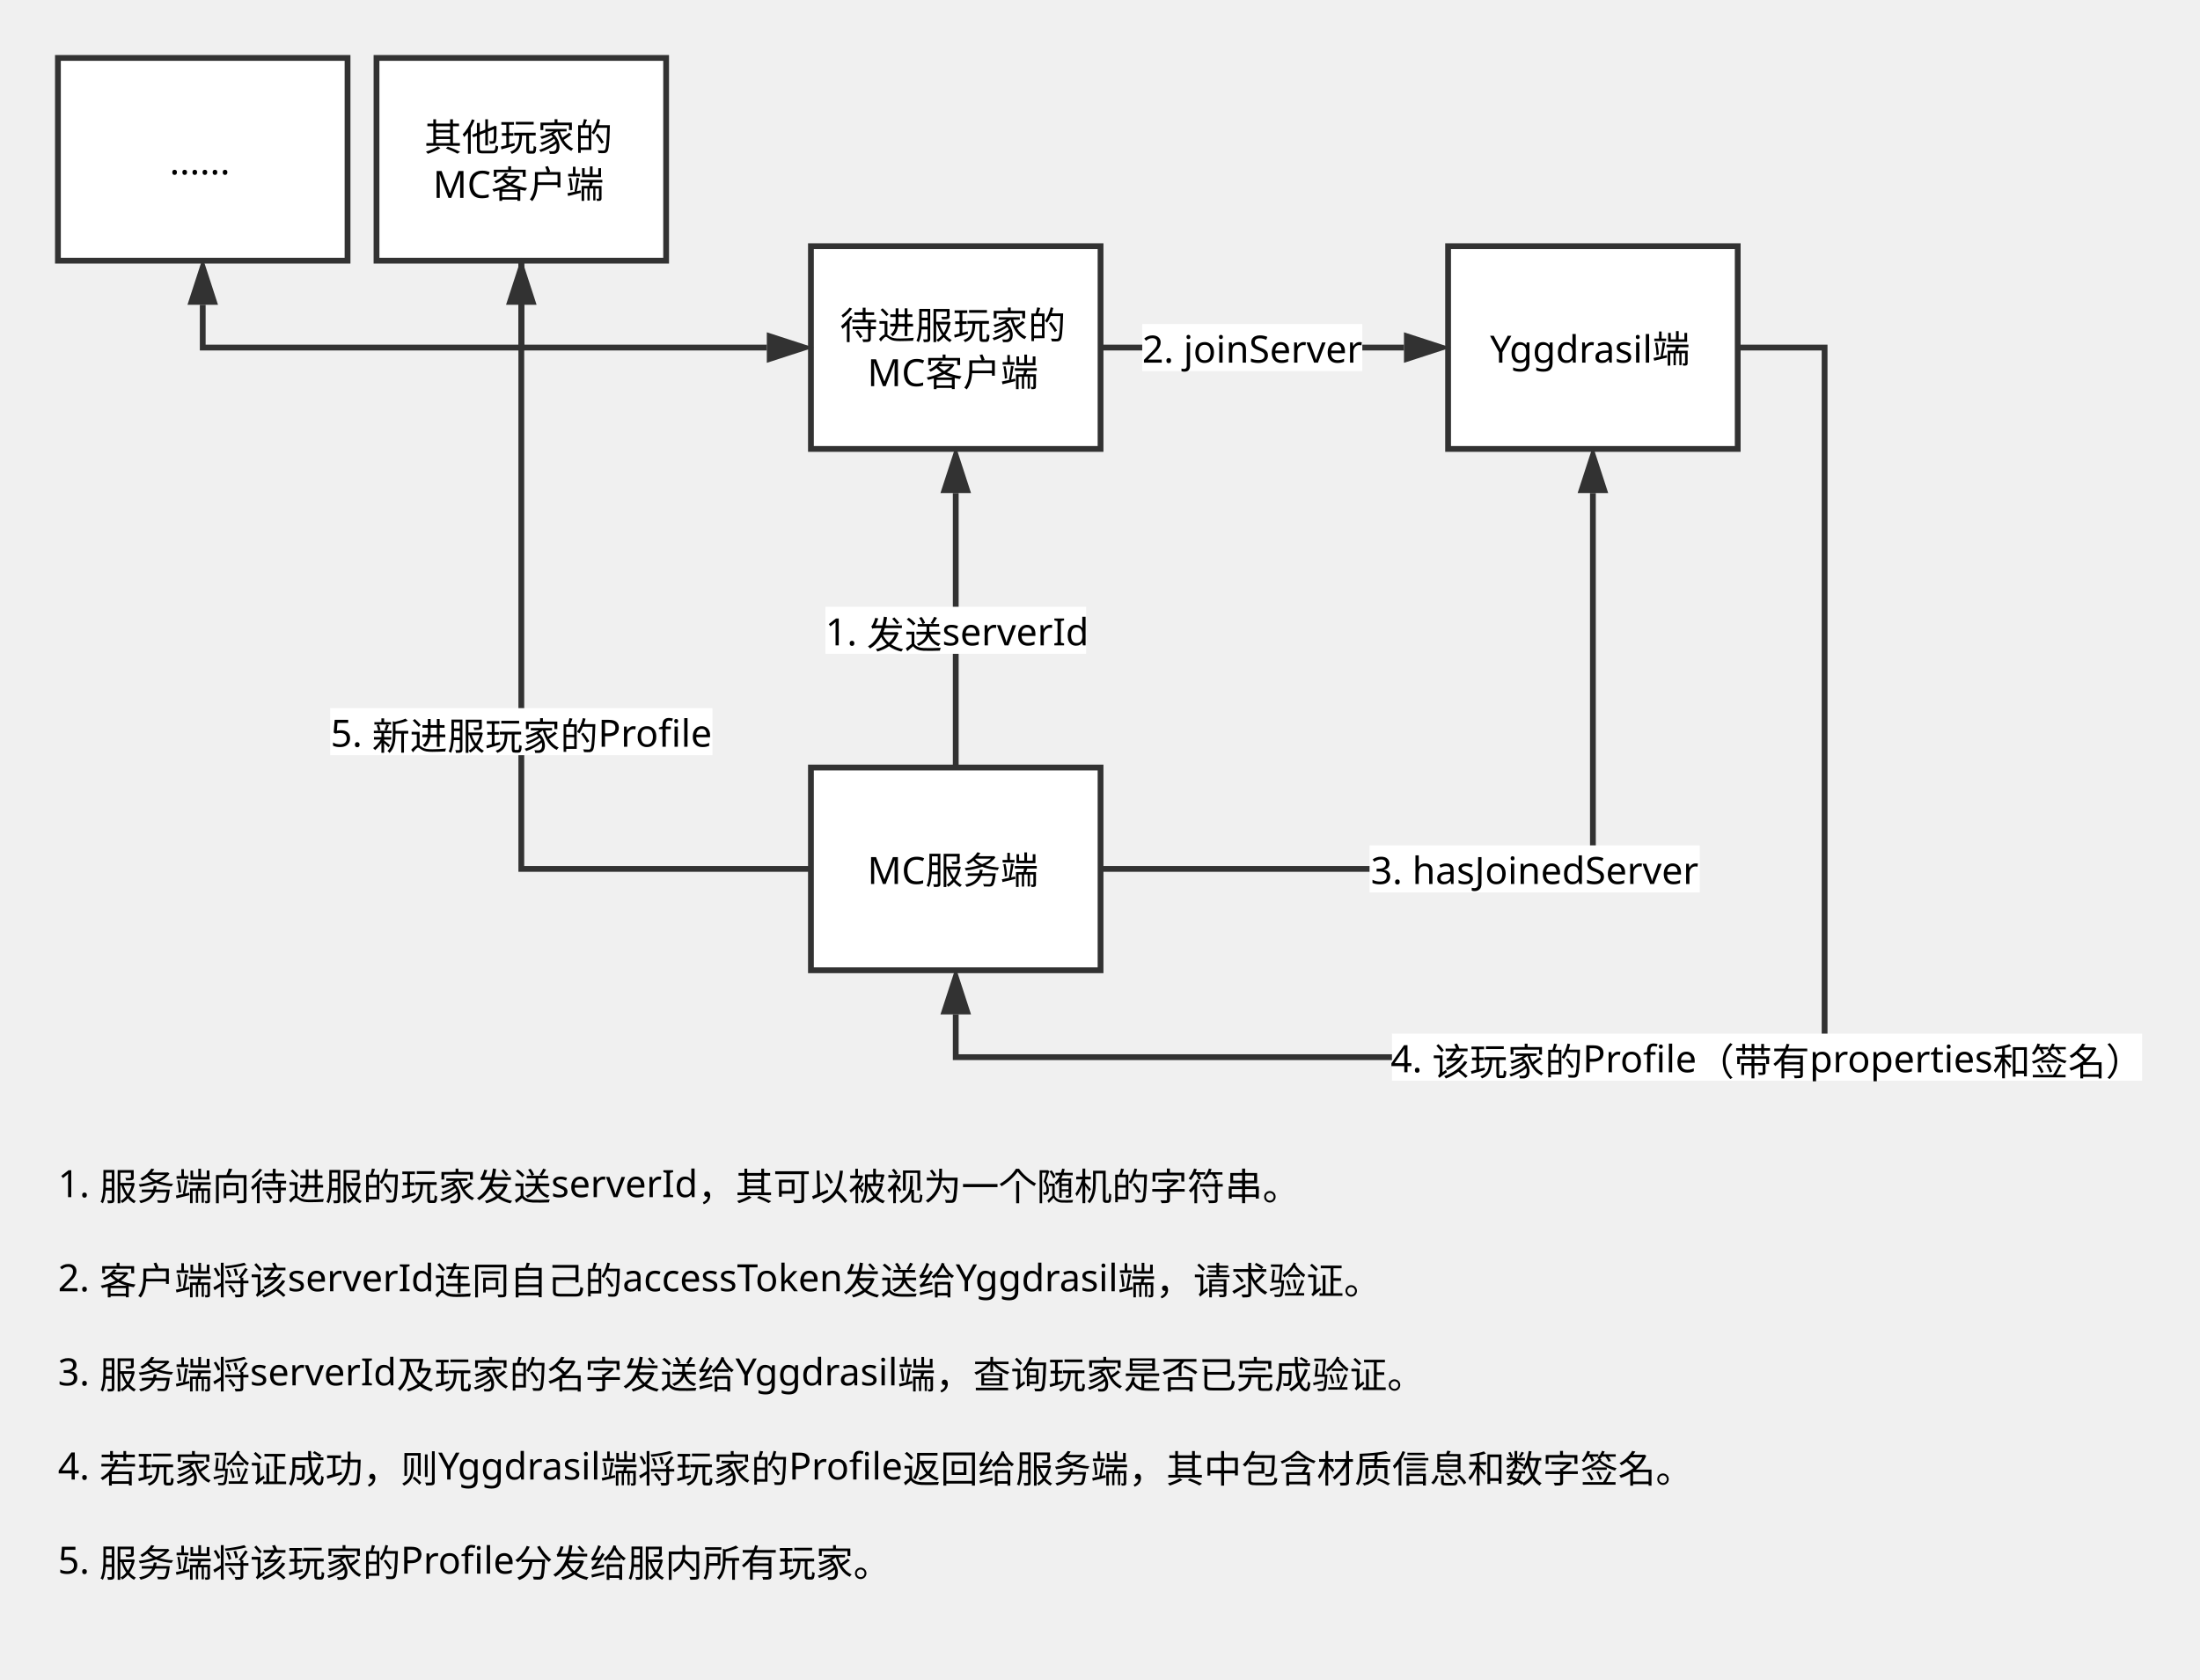
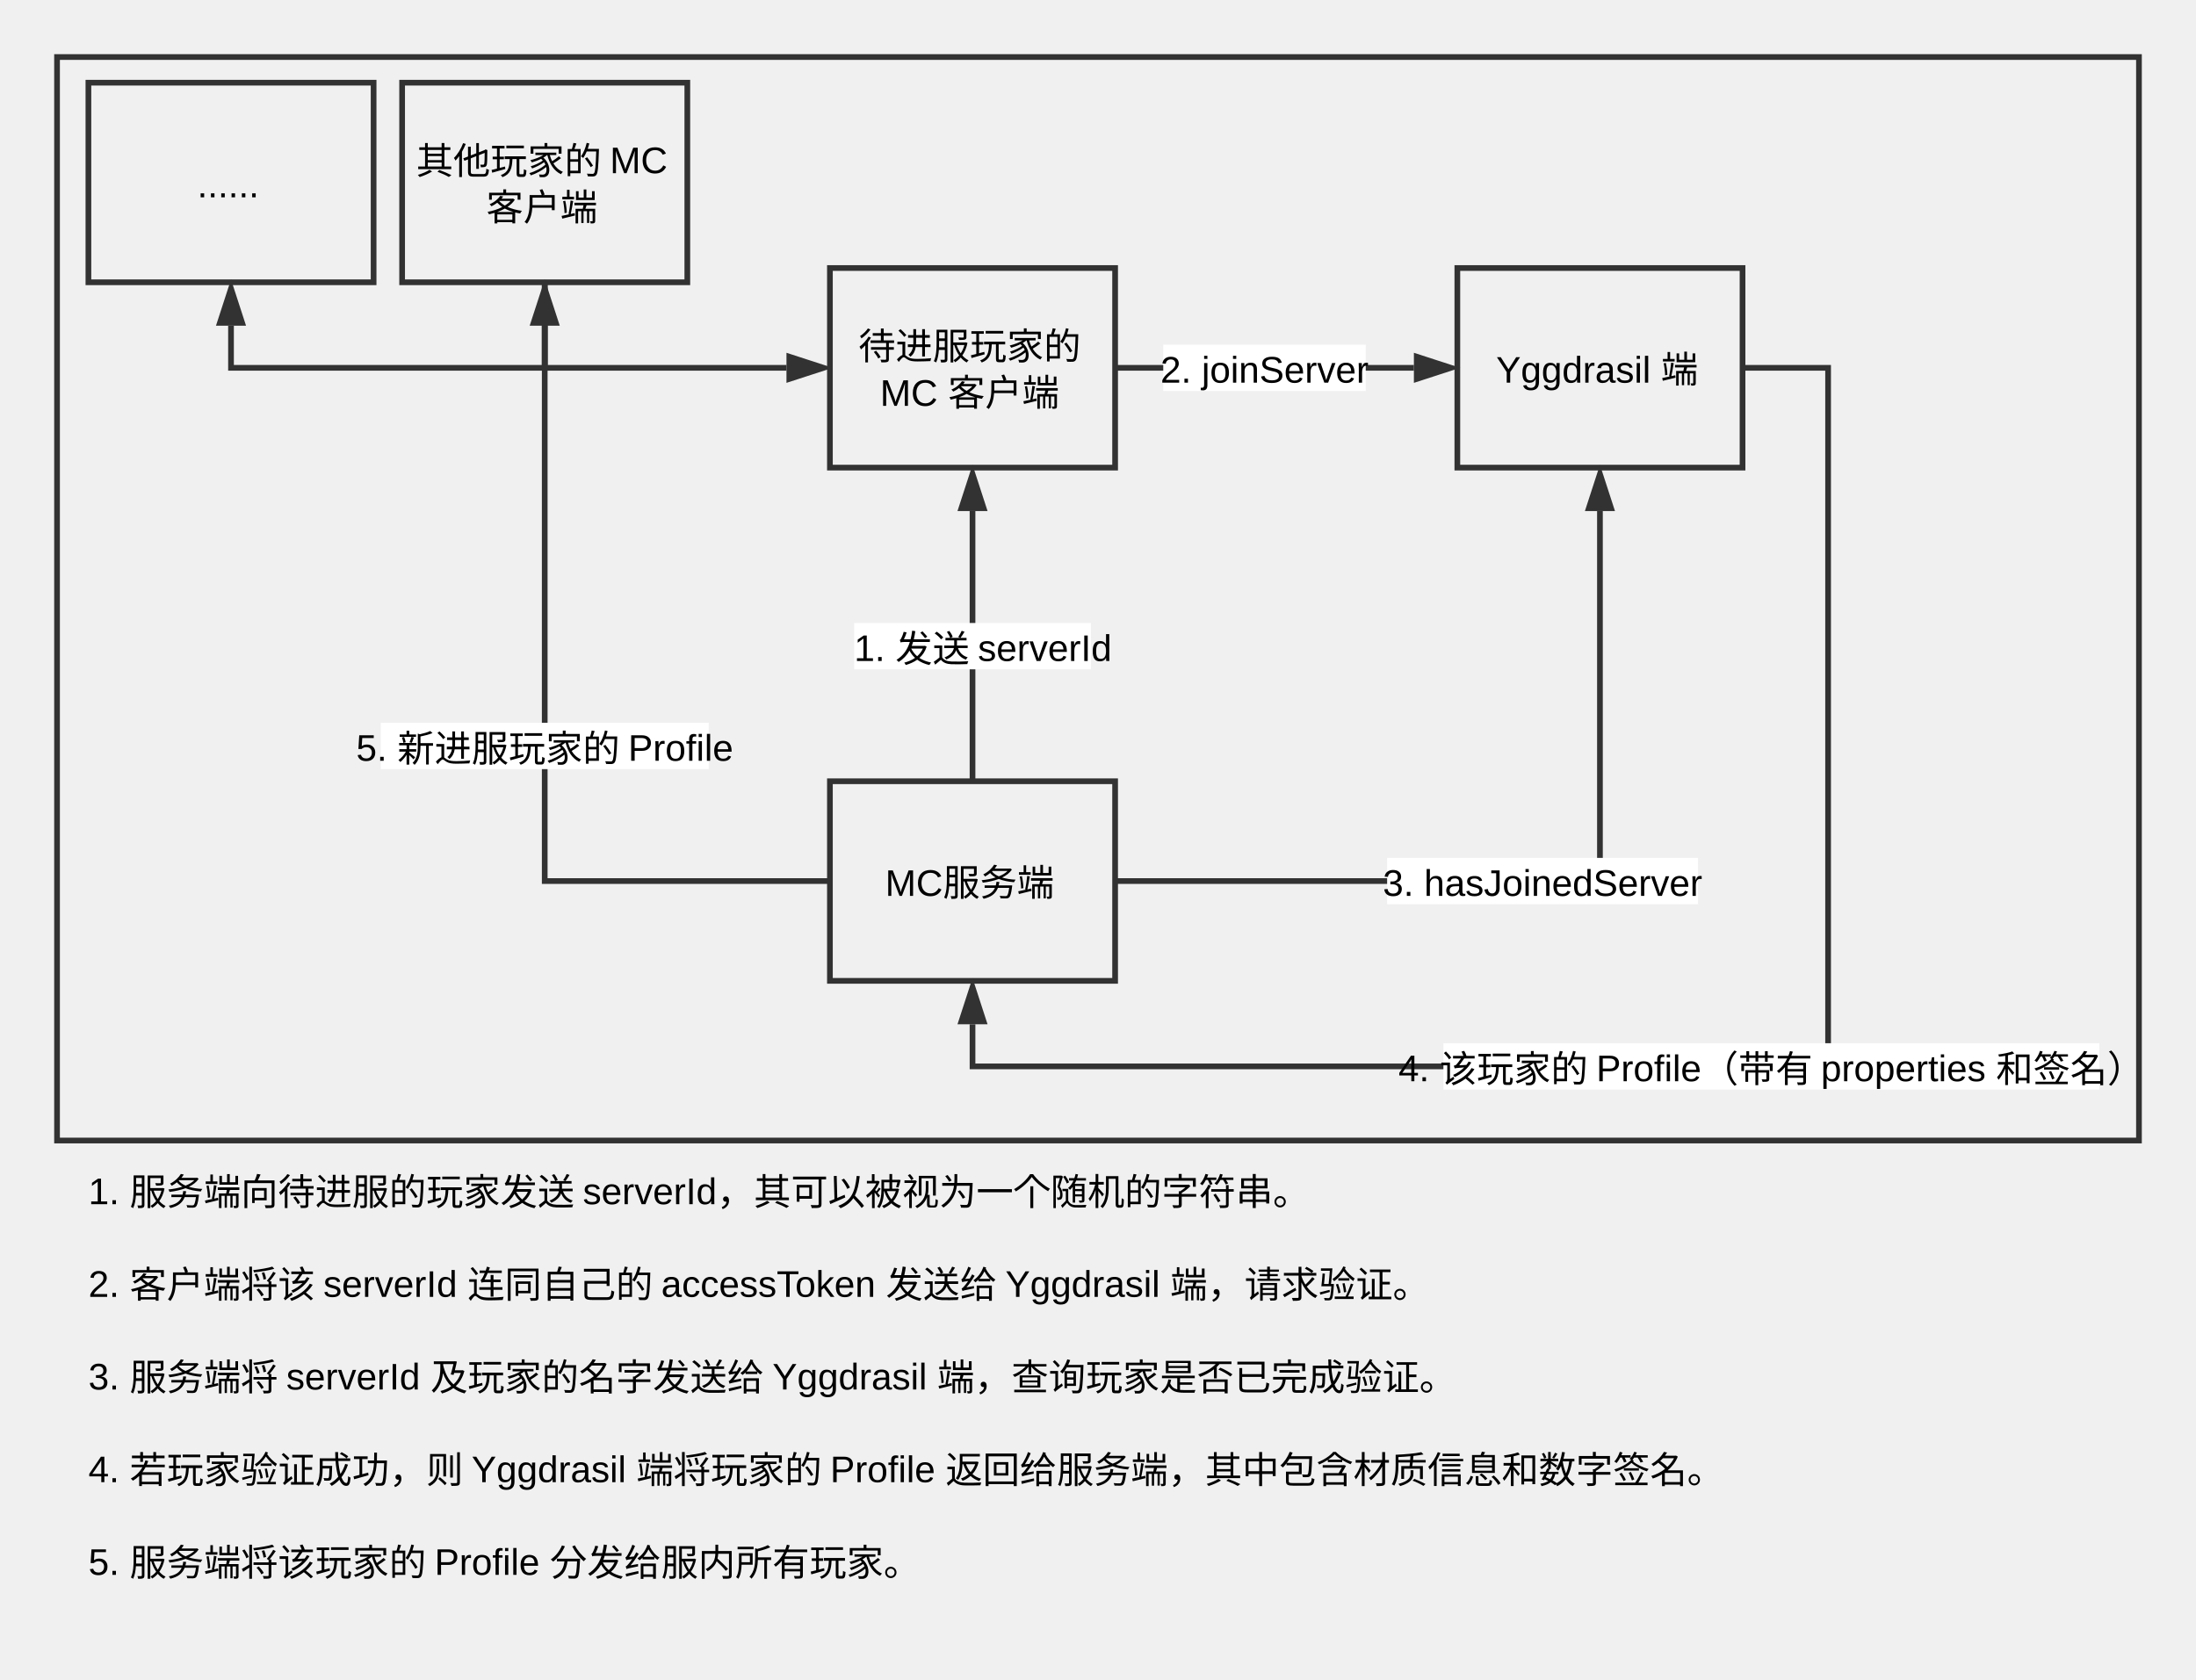
- <svg xmlns="http://www.w3.org/2000/svg" id="processonSvg1000" viewBox="10.0 0.0 759.618 580.0" width="759.618" height="580.0">
+ <svg xmlns="http://www.w3.org/2000/svg" id="processonSvg1000" viewBox="-1.0 -9.0 770.0 589.0" width="770.0" height="589.0">
  <defs id="ProcessOnDefs1001">
-     <marker id="ProcessOnMarker1007" markerUnits="userSpaceOnUse" orient="auto" markerWidth="16.236" markerHeight="10.551" viewBox="-1.0 -1.376 16.236 10.551" refX="-1.0" refY="3.899">
-       <path id="ProcessOnPath1008" d="M12.0 3.899L0.0 7.798V0.0Z" stroke="#323232" stroke-width="2.0" fill="#323232" transform="matrix(1.0,0.0,0.0,1.0,0.0,0.0)" />
+     <marker id="ProcessOnMarker1009" markerUnits="userSpaceOnUse" orient="auto" markerWidth="16.236" markerHeight="10.551" viewBox="-1.0 -1.376 16.236 10.551" refX="-1.0" refY="3.899">
+       <path id="ProcessOnPath1010" d="M12.0 3.899L0.0 7.798V0.0Z" stroke="#323232" stroke-width="2.0" fill="#323232" transform="matrix(1.0,0.0,0.0,1.0,0.0,0.0)" />
    </marker>
-     <marker id="ProcessOnMarker1036" markerUnits="userSpaceOnUse" orient="auto" markerWidth="16.236" markerHeight="10.551" viewBox="-1.0 -1.376 16.236 10.551" refX="-1.0" refY="3.899">
-       <path id="ProcessOnPath1037" d="M12.0 3.899L0.0 7.798V0.0Z" stroke="#323232" stroke-width="2.0" fill="#323232" transform="matrix(1.0,0.0,0.0,1.0,0.0,0.0)" />
+     <marker id="ProcessOnMarker1038" markerUnits="userSpaceOnUse" orient="auto" markerWidth="16.236" markerHeight="10.551" viewBox="-1.0 -1.376 16.236 10.551" refX="-1.0" refY="3.899">
+       <path id="ProcessOnPath1039" d="M12.0 3.899L0.0 7.798V0.0Z" stroke="#323232" stroke-width="2.0" fill="#323232" transform="matrix(1.0,0.0,0.0,1.0,0.0,0.0)" />
    </marker>
-     <marker id="ProcessOnMarker1043" markerUnits="userSpaceOnUse" orient="auto" markerWidth="16.236" markerHeight="10.551" viewBox="-1.0 -1.376 16.236 10.551" refX="-1.0" refY="3.899">
-       <path id="ProcessOnPath1044" d="M12.0 3.899L0.0 7.798V0.0Z" stroke="#323232" stroke-width="2.0" fill="#323232" transform="matrix(1.0,0.0,0.0,1.0,0.0,0.0)" />
+     <marker id="ProcessOnMarker1045" markerUnits="userSpaceOnUse" orient="auto" markerWidth="16.236" markerHeight="10.551" viewBox="-1.0 -1.376 16.236 10.551" refX="-1.0" refY="3.899">
+       <path id="ProcessOnPath1046" d="M12.0 3.899L0.0 7.798V0.0Z" stroke="#323232" stroke-width="2.0" fill="#323232" transform="matrix(1.0,0.0,0.0,1.0,0.0,0.0)" />
    </marker>
-     <marker id="ProcessOnMarker1050" markerUnits="userSpaceOnUse" orient="auto" markerWidth="16.236" markerHeight="10.551" viewBox="-1.0 -1.376 16.236 10.551" refX="-1.0" refY="3.899">
-       <path id="ProcessOnPath1051" d="M12.0 3.899L0.0 7.798V0.0Z" stroke="#323232" stroke-width="2.0" fill="#323232" transform="matrix(1.0,0.0,0.0,1.0,0.0,0.0)" />
+     <marker id="ProcessOnMarker1052" markerUnits="userSpaceOnUse" orient="auto" markerWidth="16.236" markerHeight="10.551" viewBox="-1.0 -1.376 16.236 10.551" refX="-1.0" refY="3.899">
+       <path id="ProcessOnPath1053" d="M12.0 3.899L0.0 7.798V0.0Z" stroke="#323232" stroke-width="2.0" fill="#323232" transform="matrix(1.0,0.0,0.0,1.0,0.0,0.0)" />
    </marker>
-     <marker id="ProcessOnMarker1057" markerUnits="userSpaceOnUse" orient="auto" markerWidth="16.236" markerHeight="10.551" viewBox="-1.0 -1.376 16.236 10.551" refX="15.236" refY="3.899">
-       <path id="ProcessOnPath1058" d="M12.0 3.899L0.0 7.798V0.0Z" stroke="#323232" stroke-width="2.0" fill="#323232" transform="matrix(-1.0,1.2246467991473532E-16,-1.2246467991473532E-16,-1.0,14.23607,7.798073)" />
+     <marker id="ProcessOnMarker1059" markerUnits="userSpaceOnUse" orient="auto" markerWidth="16.236" markerHeight="10.551" viewBox="-1.0 -1.376 16.236 10.551" refX="15.236" refY="3.899">
+       <path id="ProcessOnPath1060" d="M12.0 3.899L0.0 7.798V0.0Z" stroke="#323232" stroke-width="2.0" fill="#323232" transform="matrix(-1.0,1.2246467991473532E-16,-1.2246467991473532E-16,-1.0,14.23607,7.798073)" />
    </marker>
-     <marker id="ProcessOnMarker1061" markerUnits="userSpaceOnUse" orient="auto" markerWidth="16.236" markerHeight="10.551" viewBox="-1.0 -1.376 16.236 10.551" refX="15.236" refY="3.899">
-       <path id="ProcessOnPath1062" d="M12.0 3.899L0.0 7.798V0.0Z" stroke="#323232" stroke-width="2.0" fill="#323232" transform="matrix(-1.0,1.2246467991473532E-16,-1.2246467991473532E-16,-1.0,14.23607,7.798073)" />
+     <marker id="ProcessOnMarker1063" markerUnits="userSpaceOnUse" orient="auto" markerWidth="16.236" markerHeight="10.551" viewBox="-1.0 -1.376 16.236 10.551" refX="15.236" refY="3.899">
+       <path id="ProcessOnPath1064" d="M12.0 3.899L0.0 7.798V0.0Z" stroke="#323232" stroke-width="2.0" fill="#323232" transform="matrix(-1.0,1.2246467991473532E-16,-1.2246467991473532E-16,-1.0,14.23607,7.798073)" />
    </marker>
-     <marker id="ProcessOnMarker1065" markerUnits="userSpaceOnUse" orient="auto" markerWidth="16.236" markerHeight="10.551" viewBox="-1.0 -1.376 16.236 10.551" refX="-1.0" refY="3.899">
-       <path id="ProcessOnPath1066" d="M12.0 3.899L0.0 7.798V0.0Z" stroke="#323232" stroke-width="2.0" fill="#323232" transform="matrix(1.0,0.0,0.0,1.0,0.0,0.0)" />
+     <marker id="ProcessOnMarker1067" markerUnits="userSpaceOnUse" orient="auto" markerWidth="16.236" markerHeight="10.551" viewBox="-1.0 -1.376 16.236 10.551" refX="-1.0" refY="3.899">
+       <path id="ProcessOnPath1068" d="M12.0 3.899L0.0 7.798V0.0Z" stroke="#323232" stroke-width="2.0" fill="#323232" transform="matrix(1.0,0.0,0.0,1.0,0.0,0.0)" />
    </marker>
  </defs>
  <g id="ProcessOnG1002">
-     <path id="ProcessOnPath1003" d="M10.0 0.0H769.618V580.0H10.0V0.0Z" fill="none" />
+     <path id="ProcessOnPath1003" d="M-1.0 -9.0H769.0V580.0H-1.0V-9.0Z" fill="none" />
    <g id="ProcessOnG1004">
-       <g id="ProcessOnG1005">
-         <path id="ProcessOnPath1006" d="M610.0 120.0L640.0 120.0L640.0 365.0L340.0 365.0L340.0 350.236" stroke="#323232" stroke-width="2.0" stroke-dasharray="none" fill="none" marker-end="url(#ProcessOnMarker1007)" />
-         <g id="ProcessOnG1009" transform="matrix(1.0,0.0,0.0,1.0,620.118,356.875)">
-           <path id="ProcessOnPath1010" d="M0 0H259.0V16.25H0Z" fill="#fff" transform="matrix(1.0,0.0,0.0,1.0,-129.5,0.0)" />
-           <text id="ProcessOnText1011" fill="#000000" font-size="13" x="0.0" y="13.325" font-family="微软雅黑" font-weight="normal" font-style="normal" text-decoration="none" family="微软雅黑" text-anchor="middle" size="13">4. 该玩家的Profile（带有properties和签名）</text>
+       <g id="ProcessOnG1005" transform="matrix(1.0,0.0,0.0,1.0,19.0,11.0)" opacity="1.0">
+         <path id="ProcessOnPath1006" d="M0.0 0.0L730.0 0.0L730.0 380.0L0.0 380.0Z" stroke="#323232" stroke-width="2.0" stroke-dasharray="none" opacity="1.0" fill="none" />
+       </g>
+       <g id="ProcessOnG1007">
+         <path id="ProcessOnPath1008" d="M610.0 120.0L640.0 120.0L640.0 365.0L340.0 365.0L340.0 350.236" stroke="#323232" stroke-width="2.0" stroke-dasharray="none" fill="none" marker-end="url(#ProcessOnMarker1009)" />
+         <g id="ProcessOnG1011" transform="matrix(1.0,0.0,0.0,1.0,620.118,356.875)">
+           <path id="ProcessOnPath1012" d="M0 0H230.0V16.25H0Z" fill="#fff" transform="matrix(1.0,0.0,0.0,1.0,-115.0,0.0)" />
+           <text id="ProcessOnText1013" fill="#000000" font-size="13" x="0.0" y="13.325" font-family="Arial" font-weight="normal" font-style="normal" text-decoration="none" family="Arial" text-anchor="middle" size="13">4. 该玩家的 Profile（带有 properties 和签名）</text>
        </g>
      </g>
-       <g id="ProcessOnG1012" transform="matrix(1.0,0.0,0.0,1.0,30.0,20.0)" opacity="1.0">
-         <path id="ProcessOnPath1013" d="M0.0 0.0L100.0 0.0L100.0 70.0L0.0 70.0Z" stroke="#323232" stroke-width="2.0" stroke-dasharray="none" opacity="1.0" fill="#ffffff" />
-         <g id="ProcessOnG1014" transform="matrix(1.0,0.0,0.0,1.0,10.0,26.875)">
-           <text id="ProcessOnText1015" fill="#000000" font-size="13" x="39.0" y="13.325" font-family="微软雅黑" font-weight="normal" font-style="normal" text-decoration="none" family="微软雅黑" text-anchor="middle" size="13">......</text>
+       <g id="ProcessOnG1014" transform="matrix(1.0,0.0,0.0,1.0,30.0,20.0)" opacity="1.0">
+         <path id="ProcessOnPath1015" d="M0.0 0.0L100.0 0.0L100.0 70.0L0.0 70.0Z" stroke="#323232" stroke-width="2.0" stroke-dasharray="none" opacity="1.0" fill="none" />
+         <g id="ProcessOnG1016" transform="matrix(1.0,0.0,0.0,1.0,10.0,26.875)">
+           <text id="ProcessOnText1017" fill="#000000" font-size="13" x="39.0" y="13.325" font-family="Arial" font-weight="normal" font-style="normal" text-decoration="none" family="Arial" text-anchor="middle" size="13">......</text>
        </g>
      </g>
-       <g id="ProcessOnG1016" transform="matrix(1.0,0.0,0.0,1.0,140.0,20.0)" opacity="1.0">
-         <path id="ProcessOnPath1017" d="M0.0 0.0L100.0 0.0L100.0 70.0L0.0 70.0Z" stroke="#323232" stroke-width="2.0" stroke-dasharray="none" opacity="1.0" fill="#ffffff" />
-         <g id="ProcessOnG1018" transform="matrix(1.0,0.0,0.0,1.0,10.0,18.75)">
-           <text id="ProcessOnText1019" fill="#000000" font-size="13" x="39.0" y="13.325" font-family="微软雅黑" font-weight="normal" font-style="normal" text-decoration="none" family="微软雅黑" text-anchor="middle" size="13">其他玩家的</text>
-           <text id="ProcessOnText1020" fill="#000000" font-size="13" x="39.0" y="29.575" font-family="微软雅黑" font-weight="normal" font-style="normal" text-decoration="none" family="微软雅黑" text-anchor="middle" size="13">MC客户端</text>
+       <g id="ProcessOnG1018" transform="matrix(1.0,0.0,0.0,1.0,140.0,20.0)" opacity="1.0">
+         <path id="ProcessOnPath1019" d="M0.0 0.0L100.0 0.0L100.0 70.0L0.0 70.0Z" stroke="#323232" stroke-width="2.0" stroke-dasharray="none" opacity="1.0" fill="none" />
+         <g id="ProcessOnG1020" transform="matrix(1.0,0.0,0.0,1.0,10.0,18.75)">
+           <text id="ProcessOnText1021" fill="#000000" font-size="13" x="39.0" y="13.325" font-family="Arial" font-weight="normal" font-style="normal" text-decoration="none" family="Arial" text-anchor="middle" size="13">其他玩家的 MC </text>
+           <text id="ProcessOnText1022" fill="#000000" font-size="13" x="39.0" y="29.575" font-family="Arial" font-weight="normal" font-style="normal" text-decoration="none" family="Arial" text-anchor="middle" size="13">客户端</text>
        </g>
      </g>
-       <g id="ProcessOnG1021" transform="matrix(1.0,0.0,0.0,1.0,290.0,85.0)" opacity="1.0">
-         <path id="ProcessOnPath1022" d="M0.0 0.0L100.0 0.0L100.0 70.0L0.0 70.0Z" stroke="#323232" stroke-width="2.0" stroke-dasharray="none" opacity="1.0" fill="#ffffff" />
-         <g id="ProcessOnG1023" transform="matrix(1.0,0.0,0.0,1.0,10.0,18.75)">
-           <text id="ProcessOnText1024" fill="#000000" font-size="13" x="39.0" y="13.325" font-family="微软雅黑" font-weight="normal" font-style="normal" text-decoration="none" family="微软雅黑" text-anchor="middle" size="13">待进服玩家的</text>
-           <text id="ProcessOnText1025" fill="#000000" font-size="13" x="39.0" y="29.575" font-family="微软雅黑" font-weight="normal" font-style="normal" text-decoration="none" family="微软雅黑" text-anchor="middle" size="13">MC客户端</text>
+       <g id="ProcessOnG1023" transform="matrix(1.0,0.0,0.0,1.0,290.0,85.0)" opacity="1.0">
+         <path id="ProcessOnPath1024" d="M0.0 0.0L100.0 0.0L100.0 70.0L0.0 70.0Z" stroke="#323232" stroke-width="2.0" stroke-dasharray="none" opacity="1.0" fill="none" />
+         <g id="ProcessOnG1025" transform="matrix(1.0,0.0,0.0,1.0,10.0,18.75)">
+           <text id="ProcessOnText1026" fill="#000000" font-size="13" x="39.0" y="13.325" font-family="Arial" font-weight="normal" font-style="normal" text-decoration="none" family="Arial" text-anchor="middle" size="13">待进服玩家的</text>
+           <text id="ProcessOnText1027" fill="#000000" font-size="13" x="39.0" y="29.575" font-family="Arial" font-weight="normal" font-style="normal" text-decoration="none" family="Arial" text-anchor="middle" size="13"> MC 客户端</text>
        </g>
      </g>
-       <g id="ProcessOnG1026" transform="matrix(1.0,0.0,0.0,1.0,290.0,265.0)" opacity="1.0">
-         <path id="ProcessOnPath1027" d="M0.0 0.0L100.0 0.0L100.0 70.0L0.0 70.0Z" stroke="#323232" stroke-width="2.0" stroke-dasharray="none" opacity="1.0" fill="#ffffff" />
-         <g id="ProcessOnG1028" transform="matrix(1.0,0.0,0.0,1.0,10.0,26.875)">
-           <text id="ProcessOnText1029" fill="#000000" font-size="13" x="39.0" y="13.325" font-family="微软雅黑" font-weight="normal" font-style="normal" text-decoration="none" family="微软雅黑" text-anchor="middle" size="13">MC服务端</text>
+       <g id="ProcessOnG1028" transform="matrix(1.0,0.0,0.0,1.0,290.0,265.0)" opacity="1.0">
+         <path id="ProcessOnPath1029" d="M0.0 0.0L100.0 0.0L100.0 70.0L0.0 70.0Z" stroke="#323232" stroke-width="2.0" stroke-dasharray="none" opacity="1.0" fill="none" />
+         <g id="ProcessOnG1030" transform="matrix(1.0,0.0,0.0,1.0,10.0,26.875)">
+           <text id="ProcessOnText1031" fill="#000000" font-size="13" x="39.0" y="13.325" font-family="Arial" font-weight="normal" font-style="normal" text-decoration="none" family="Arial" text-anchor="middle" size="13">MC服务端</text>
        </g>
      </g>
-       <g id="ProcessOnG1030" transform="matrix(1.0,0.0,0.0,1.0,510.0,85.0)" opacity="1.0">
-         <path id="ProcessOnPath1031" d="M0.0 0.0L100.0 0.0L100.0 70.0L0.0 70.0Z" stroke="#323232" stroke-width="2.0" stroke-dasharray="none" opacity="1.0" fill="#ffffff" />
-         <g id="ProcessOnG1032" transform="matrix(1.0,0.0,0.0,1.0,10.0,26.875)">
-           <text id="ProcessOnText1033" fill="#000000" font-size="13" x="39.0" y="13.325" font-family="微软雅黑" font-weight="normal" font-style="normal" text-decoration="none" family="微软雅黑" text-anchor="middle" size="13">Yggdrasil端</text>
+       <g id="ProcessOnG1032" transform="matrix(1.0,0.0,0.0,1.0,510.0,85.0)" opacity="1.0">
+         <path id="ProcessOnPath1033" d="M0.0 0.0L100.0 0.0L100.0 70.0L0.0 70.0Z" stroke="#323232" stroke-width="2.0" stroke-dasharray="none" opacity="1.0" fill="none" />
+         <g id="ProcessOnG1034" transform="matrix(1.0,0.0,0.0,1.0,10.0,26.875)">
+           <text id="ProcessOnText1035" fill="#000000" font-size="13" x="39.0" y="13.325" font-family="Arial" font-weight="normal" font-style="normal" text-decoration="none" family="Arial" text-anchor="middle" size="13">Yggdrasil 端</text>
        </g>
      </g>
-       <g id="ProcessOnG1034">
-         <path id="ProcessOnPath1035" d="M340.0 265.0L340.0 210.0L340.0 210.0L340.0 170.236" stroke="#323232" stroke-width="2.0" stroke-dasharray="none" fill="none" marker-end="url(#ProcessOnMarker1036)" />
-         <g id="ProcessOnG1038" transform="matrix(1.0,0.0,0.0,1.0,340.0,209.493)">
-           <path id="ProcessOnPath1039" d="M0 0H90.0V16.25H0Z" fill="#fff" transform="matrix(1.0,0.0,0.0,1.0,-45.0,0.0)" />
-           <text id="ProcessOnText1040" fill="#000000" font-size="13" x="-45.0" y="13.325" font-family="微软雅黑" font-weight="normal" font-style="normal" text-decoration="none" family="微软雅黑" text-anchor="start" size="13">1. 发送serverId</text>
+       <g id="ProcessOnG1036">
+         <path id="ProcessOnPath1037" d="M340.0 265.0L340.0 210.0L340.0 210.0L340.0 170.236" stroke="#323232" stroke-width="2.0" stroke-dasharray="none" fill="none" marker-end="url(#ProcessOnMarker1038)" />
+         <g id="ProcessOnG1040" transform="matrix(1.0,0.0,0.0,1.0,340.0,209.493)">
+           <path id="ProcessOnPath1041" d="M0 0H83.0V16.25H0Z" fill="#fff" transform="matrix(1.0,0.0,0.0,1.0,-41.5,0.0)" />
+           <text id="ProcessOnText1042" fill="#000000" font-size="13" x="-41.5" y="13.325" font-family="Arial" font-weight="normal" font-style="normal" text-decoration="none" family="Arial" text-anchor="start" size="13">1. 发送 serverId</text>
        </g>
      </g>
-       <g id="ProcessOnG1041">
-         <path id="ProcessOnPath1042" d="M390.0 120.0L450.0 120.0L450.0 120.0L494.764 120.0" stroke="#323232" stroke-width="2.0" stroke-dasharray="none" fill="none" marker-end="url(#ProcessOnMarker1043)" />
-         <g id="ProcessOnG1045" transform="matrix(1.0,0.0,0.0,1.0,442.382,111.875)">
-           <path id="ProcessOnPath1046" d="M0 0H76.0V16.25H0Z" fill="#fff" transform="matrix(1.0,0.0,0.0,1.0,-38.0,0.0)" />
-           <text id="ProcessOnText1047" fill="#000000" font-size="13" x="0.0" y="13.325" font-family="微软雅黑" font-weight="normal" font-style="normal" text-decoration="none" family="微软雅黑" text-anchor="middle" size="13">2. joinServer</text>
+       <g id="ProcessOnG1043">
+         <path id="ProcessOnPath1044" d="M390.0 120.0L450.0 120.0L450.0 120.0L494.764 120.0" stroke="#323232" stroke-width="2.0" stroke-dasharray="none" fill="none" marker-end="url(#ProcessOnMarker1045)" />
+         <g id="ProcessOnG1047" transform="matrix(1.0,0.0,0.0,1.0,442.382,111.875)">
+           <path id="ProcessOnPath1048" d="M0 0H71.0V16.25H0Z" fill="#fff" transform="matrix(1.0,0.0,0.0,1.0,-35.5,0.0)" />
+           <text id="ProcessOnText1049" fill="#000000" font-size="13" x="0.0" y="13.325" font-family="Arial" font-weight="normal" font-style="normal" text-decoration="none" family="Arial" text-anchor="middle" size="13">2. joinServer</text>
        </g>
      </g>
-       <g id="ProcessOnG1048">
-         <path id="ProcessOnPath1049" d="M390.0 300.0L560.0 300.0L560.0 170.236" stroke="#323232" stroke-width="2.0" stroke-dasharray="none" fill="none" marker-end="url(#ProcessOnMarker1050)" />
-         <g id="ProcessOnG1052" transform="matrix(1.0,0.0,0.0,1.0,539.882,291.875)">
-           <path id="ProcessOnPath1053" d="M0 0H114.0V16.25H0Z" fill="#fff" transform="matrix(1.0,0.0,0.0,1.0,-57.0,0.0)" />
-           <text id="ProcessOnText1054" fill="#000000" font-size="13" x="0.0" y="13.325" font-family="微软雅黑" font-weight="normal" font-style="normal" text-decoration="none" family="微软雅黑" text-anchor="middle" size="13">3. hasJoinedServer</text>
+       <g id="ProcessOnG1050">
+         <path id="ProcessOnPath1051" d="M390.0 300.0L560.0 300.0L560.0 170.236" stroke="#323232" stroke-width="2.0" stroke-dasharray="none" fill="none" marker-end="url(#ProcessOnMarker1052)" />
+         <g id="ProcessOnG1054" transform="matrix(1.0,0.0,0.0,1.0,539.882,291.875)">
+           <path id="ProcessOnPath1055" d="M0 0H109.0V16.25H0Z" fill="#fff" transform="matrix(1.0,0.0,0.0,1.0,-54.5,0.0)" />
+           <text id="ProcessOnText1056" fill="#000000" font-size="13" x="0.0" y="13.325" font-family="Arial" font-weight="normal" font-style="normal" text-decoration="none" family="Arial" text-anchor="middle" size="13">3. hasJoinedServer</text>
        </g>
      </g>
-       <g id="ProcessOnG1055">
-         <path id="ProcessOnPath1056" d="M80.0 105.236L80.0 120.0L190.0 120.0L190.0 90.0" stroke="#323232" stroke-width="2.0" stroke-dasharray="none" fill="none" marker-start="url(#ProcessOnMarker1057)" />
+       <g id="ProcessOnG1057">
+         <path id="ProcessOnPath1058" d="M80.0 105.236L80.0 120.0L190.0 120.0L190.0 90.0" stroke="#323232" stroke-width="2.0" stroke-dasharray="none" fill="none" marker-start="url(#ProcessOnMarker1059)" />
      </g>
-       <g id="ProcessOnG1059">
-         <path id="ProcessOnPath1060" d="M274.764 120.0L190.0 120.0L190.0 90.0" stroke="#323232" stroke-width="2.0" stroke-dasharray="none" fill="none" marker-start="url(#ProcessOnMarker1061)" />
+       <g id="ProcessOnG1061">
+         <path id="ProcessOnPath1062" d="M274.764 120.0L190.0 120.0L190.0 90.0" stroke="#323232" stroke-width="2.0" stroke-dasharray="none" fill="none" marker-start="url(#ProcessOnMarker1063)" />
      </g>
-       <g id="ProcessOnG1063">
-         <path id="ProcessOnPath1064" d="M290.0 300.0L190.0 300.0L190.0 105.236" stroke="#323232" stroke-width="2.0" stroke-dasharray="none" fill="none" marker-end="url(#ProcessOnMarker1065)" />
-         <g id="ProcessOnG1067" transform="matrix(1.0,0.0,0.0,1.0,190.0,244.493)">
-           <path id="ProcessOnPath1068" d="M0 0H132.0V16.25H0Z" fill="#fff" transform="matrix(1.0,0.0,0.0,1.0,-66.0,0.0)" />
-           <text id="ProcessOnText1069" fill="#000000" font-size="13" x="0.0" y="13.325" font-family="微软雅黑" font-weight="normal" font-style="normal" text-decoration="none" family="微软雅黑" text-anchor="middle" size="13">5. 新进服玩家的Profile</text>
+       <g id="ProcessOnG1065">
+         <path id="ProcessOnPath1066" d="M290.0 300.0L190.0 300.0L190.0 105.236" stroke="#323232" stroke-width="2.0" stroke-dasharray="none" fill="none" marker-end="url(#ProcessOnMarker1067)" />
+         <g id="ProcessOnG1069" transform="matrix(1.0,0.0,0.0,1.0,190.0,244.493)">
+           <path id="ProcessOnPath1070" d="M0 0H115.0V16.25H0Z" fill="#fff" transform="matrix(1.0,0.0,0.0,1.0,-57.5,0.0)" />
+           <text id="ProcessOnText1071" fill="#000000" font-size="13" x="0.0" y="13.325" font-family="Arial" font-weight="normal" font-style="normal" text-decoration="none" family="Arial" text-anchor="middle" size="13">5. 新进服玩家的 Profile</text>
        </g>
      </g>
-       <g id="ProcessOnG1070" transform="matrix(1.0,0.0,0.0,1.0,30.0,400.0)" opacity="1.0">
-         <path id="ProcessOnPath1071" d="M0.0 0.0L570.0 0.0L570.0 160.0L0.0 160.0Z" stroke="none" stroke-width="0.0" stroke-dasharray="none" opacity="1.0" fill="none" />
-         <g id="ProcessOnG1072" transform="matrix(1.0,0.0,0.0,1.0,0.0,0.0)">
-           <text id="ProcessOnText1073" fill="#000000" font-size="13" x="0.0" y="13.325" font-family="微软雅黑" font-weight="normal" font-style="normal" text-decoration="none" family="微软雅黑" text-anchor="start" size="13">1. 服务端向待进服的玩家发送serverId，其可以被视为一个随机的字符串。</text>
-           <text id="ProcessOnText1074" fill="#000000" font-size="13" x="0.0" y="29.575" font-family="微软雅黑" font-weight="normal" font-style="normal" text-decoration="none" family="微软雅黑" text-anchor="start" size="13" />
-           <text id="ProcessOnText1075" fill="#000000" font-size="13" x="0.0" y="45.825" font-family="微软雅黑" font-weight="normal" font-style="normal" text-decoration="none" family="微软雅黑" text-anchor="start" size="13">2. 客户端将该serverId连同自己的accessToken发送给Yggdrasil端，请求验证。</text>
-           <text id="ProcessOnText1076" fill="#000000" font-size="13" x="0.0" y="62.075" font-family="微软雅黑" font-weight="normal" font-style="normal" text-decoration="none" family="微软雅黑" text-anchor="start" size="13" />
-           <text id="ProcessOnText1077" fill="#000000" font-size="13" x="0.0" y="78.325" font-family="微软雅黑" font-weight="normal" font-style="normal" text-decoration="none" family="微软雅黑" text-anchor="start" size="13">3. 服务端将serverId及玩家的名字发送给Yggdrasil端，查询玩家是否已完成验证。</text>
-           <text id="ProcessOnText1078" fill="#000000" font-size="13" x="0.0" y="94.575" font-family="微软雅黑" font-weight="normal" font-style="normal" text-decoration="none" family="微软雅黑" text-anchor="start" size="13" />
-           <text id="ProcessOnText1079" fill="#000000" font-size="13" x="0.0" y="110.825" font-family="微软雅黑" font-weight="normal" font-style="normal" text-decoration="none" family="微软雅黑" text-anchor="start" size="13">4. 若玩家验证成功，则Yggdrasil端将玩家的Profile返回给服务端，其中包含材质信息和数字签名。</text>
-           <text id="ProcessOnText1080" fill="#000000" font-size="13" x="0.0" y="127.075" font-family="微软雅黑" font-weight="normal" font-style="normal" text-decoration="none" family="微软雅黑" text-anchor="start" size="13" />
-           <text id="ProcessOnText1081" fill="#000000" font-size="13" x="0.0" y="143.325" font-family="微软雅黑" font-weight="normal" font-style="normal" text-decoration="none" family="微软雅黑" text-anchor="start" size="13">5. 服务端将该玩家的Profile分发给服内所有玩家。</text>
+       <g id="ProcessOnG1072" transform="matrix(1.0,0.0,0.0,1.0,30.0,400.0)" opacity="1.0">
+         <path id="ProcessOnPath1073" d="M0.0 0.0L660.0 0.0L660.0 160.0L0.0 160.0Z" stroke="none" stroke-width="0.0" stroke-dasharray="none" opacity="1.0" fill="none" />
+         <g id="ProcessOnG1074" transform="matrix(1.0,0.0,0.0,1.0,0.0,0.0)">
+           <text id="ProcessOnText1075" fill="#000000" font-size="13" x="0.0" y="13.325" font-family="Arial" font-weight="normal" font-style="normal" text-decoration="none" family="Arial" text-anchor="start" size="13">1. 服务端向待进服的玩家发送 serverId，其可以被视为一个随机的字符串。</text>
+           <text id="ProcessOnText1076" fill="#000000" font-size="13" x="0.0" y="29.575" font-family="Arial" font-weight="normal" font-style="normal" text-decoration="none" family="Arial" text-anchor="start" size="13" />
+           <text id="ProcessOnText1077" fill="#000000" font-size="13" x="0.0" y="45.825" font-family="Arial" font-weight="normal" font-style="normal" text-decoration="none" family="Arial" text-anchor="start" size="13">2. 客户端将该 serverId 连同自己的 accessToken 发送给 Yggdrasil 端，请求验证。</text>
+           <text id="ProcessOnText1078" fill="#000000" font-size="13" x="0.0" y="62.075" font-family="Arial" font-weight="normal" font-style="normal" text-decoration="none" family="Arial" text-anchor="start" size="13" />
+           <text id="ProcessOnText1079" fill="#000000" font-size="13" x="0.0" y="78.325" font-family="Arial" font-weight="normal" font-style="normal" text-decoration="none" family="Arial" text-anchor="start" size="13">3. 服务端将 serverId 及玩家的名字发送给 Yggdrasil 端，查询玩家是否已完成验证。</text>
+           <text id="ProcessOnText1080" fill="#000000" font-size="13" x="0.0" y="94.575" font-family="Arial" font-weight="normal" font-style="normal" text-decoration="none" family="Arial" text-anchor="start" size="13" />
+           <text id="ProcessOnText1081" fill="#000000" font-size="13" x="0.0" y="110.825" font-family="Arial" font-weight="normal" font-style="normal" text-decoration="none" family="Arial" text-anchor="start" size="13">4. 若玩家验证成功，则 Yggdrasil 端将玩家的 Profile 返回给服务端，其中包含材质信息和数字签名。</text>
+           <text id="ProcessOnText1082" fill="#000000" font-size="13" x="0.0" y="127.075" font-family="Arial" font-weight="normal" font-style="normal" text-decoration="none" family="Arial" text-anchor="start" size="13" />
+           <text id="ProcessOnText1083" fill="#000000" font-size="13" x="0.0" y="143.325" font-family="Arial" font-weight="normal" font-style="normal" text-decoration="none" family="Arial" text-anchor="start" size="13">5. 服务端将该玩家的 Profile 分发给服内所有玩家。</text>
        </g>
      </g>
    </g>
  </g>
</svg>
